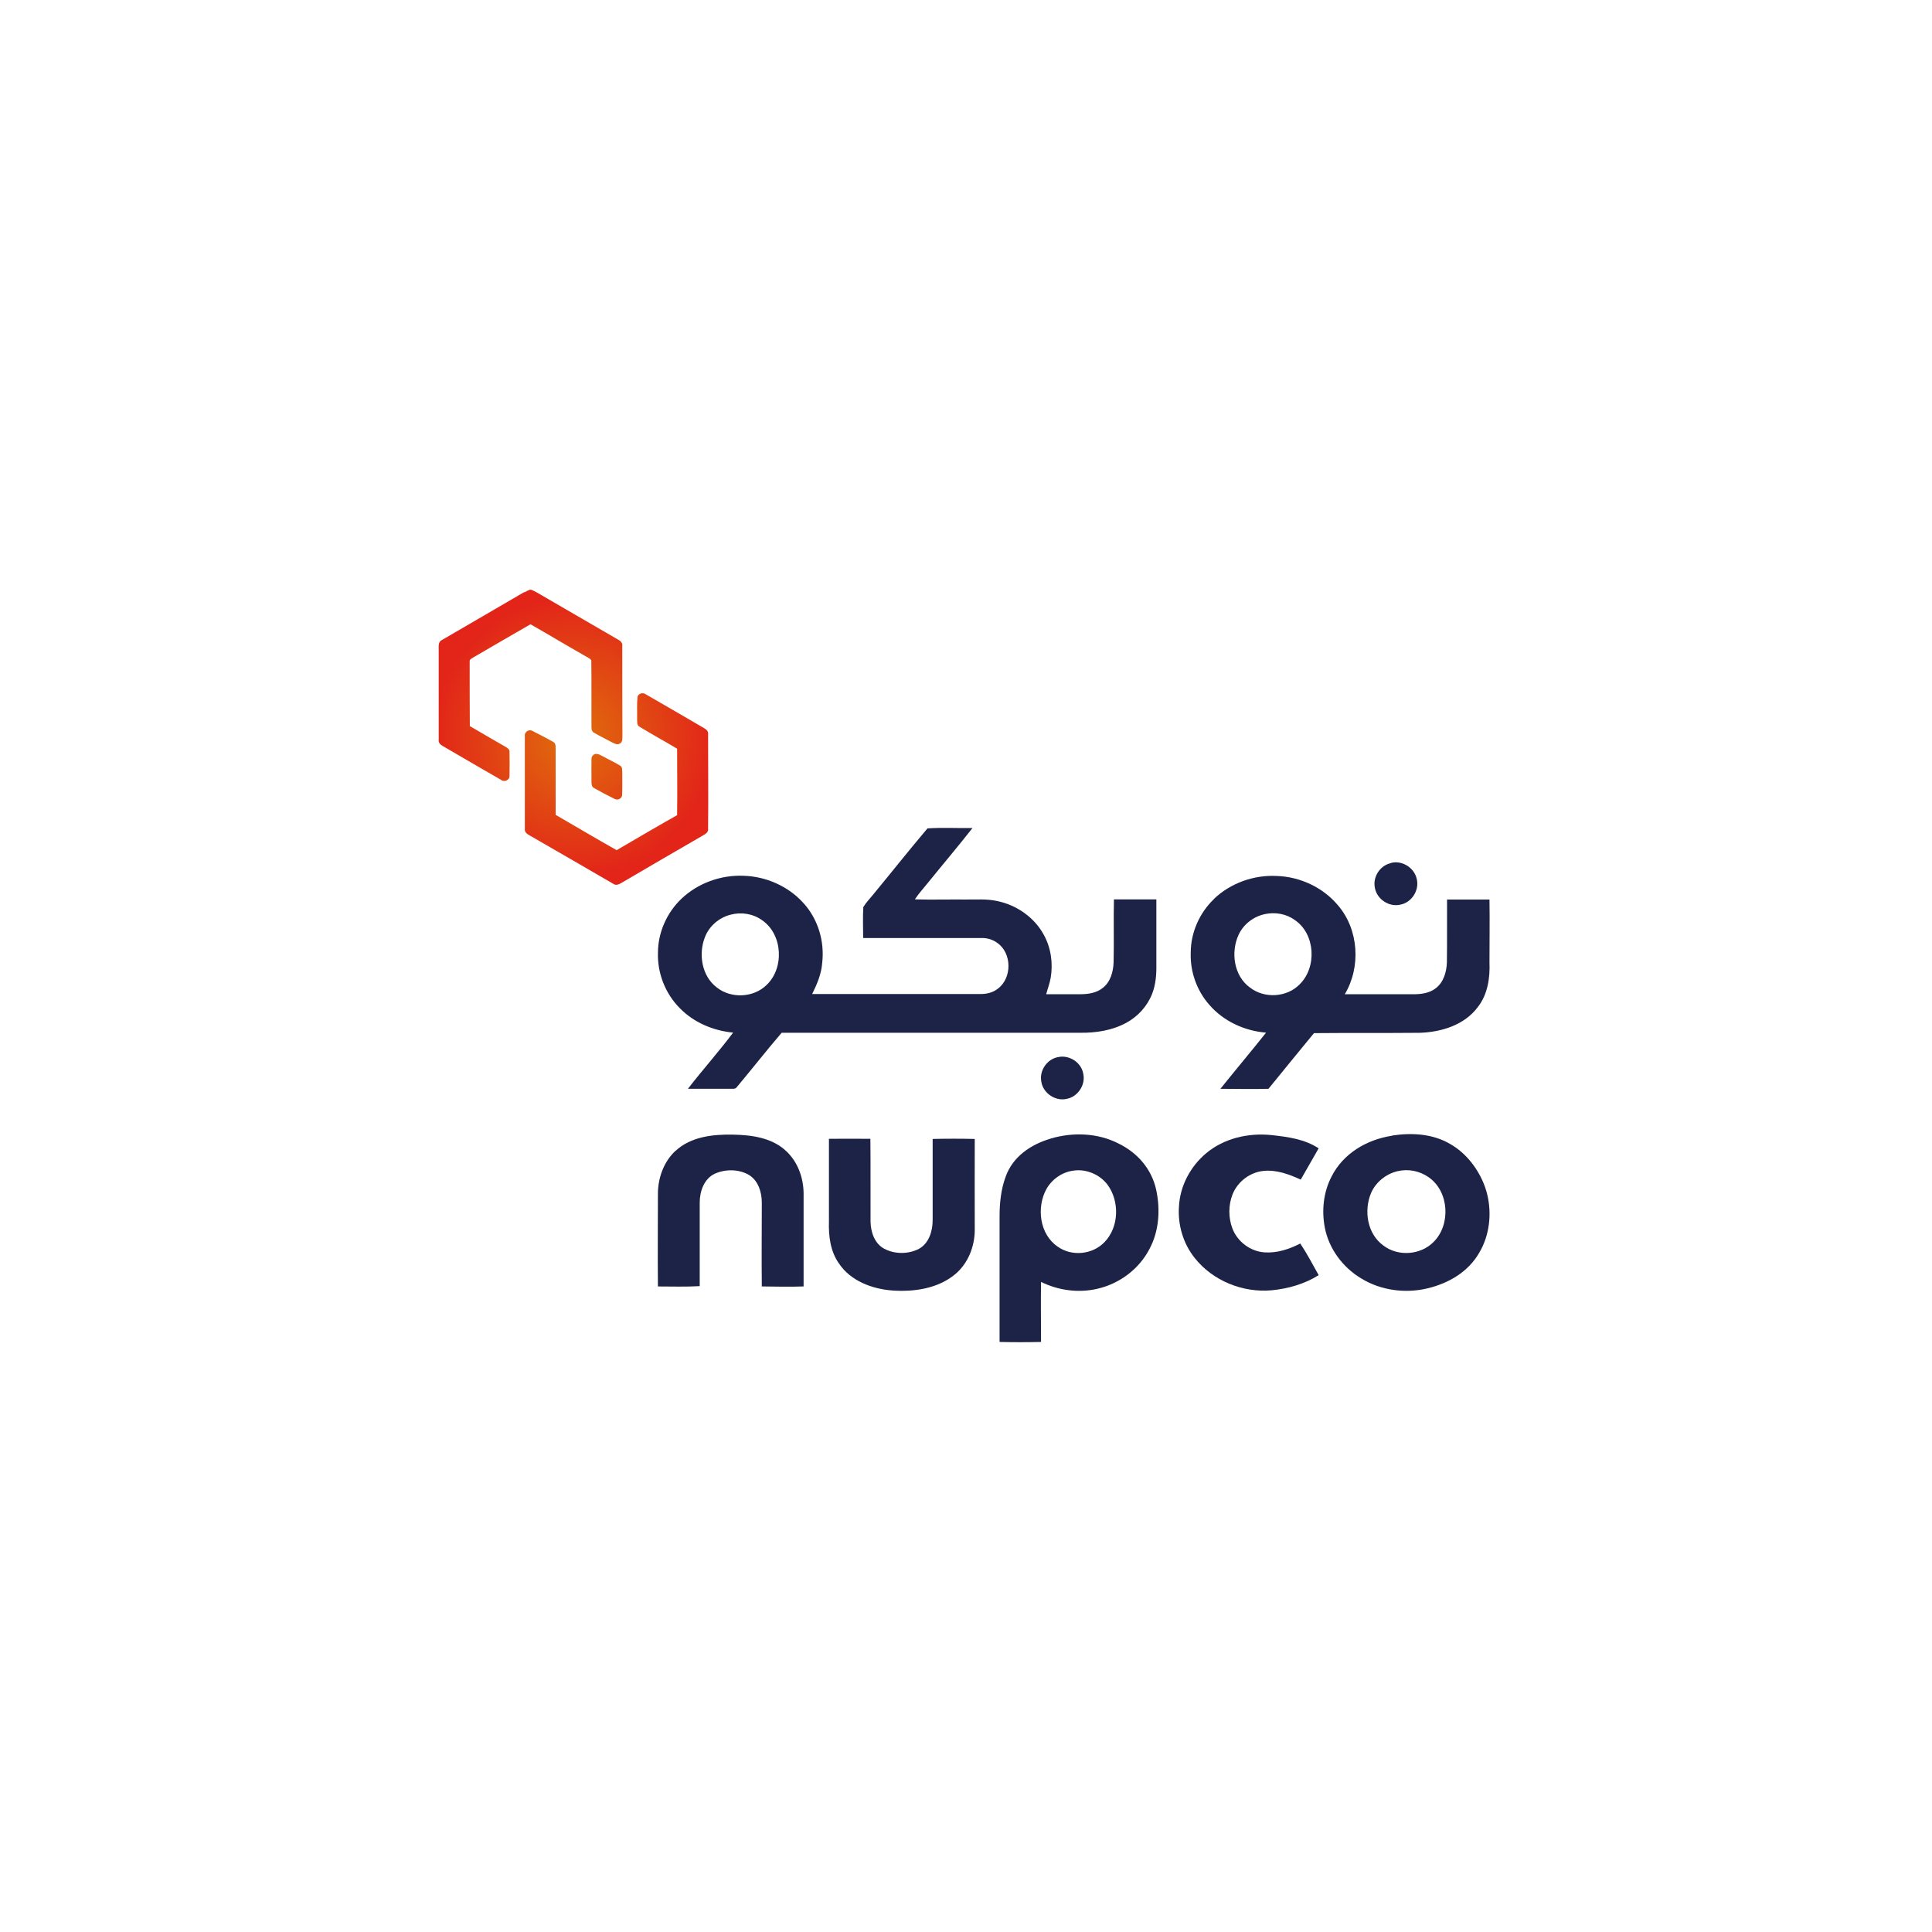
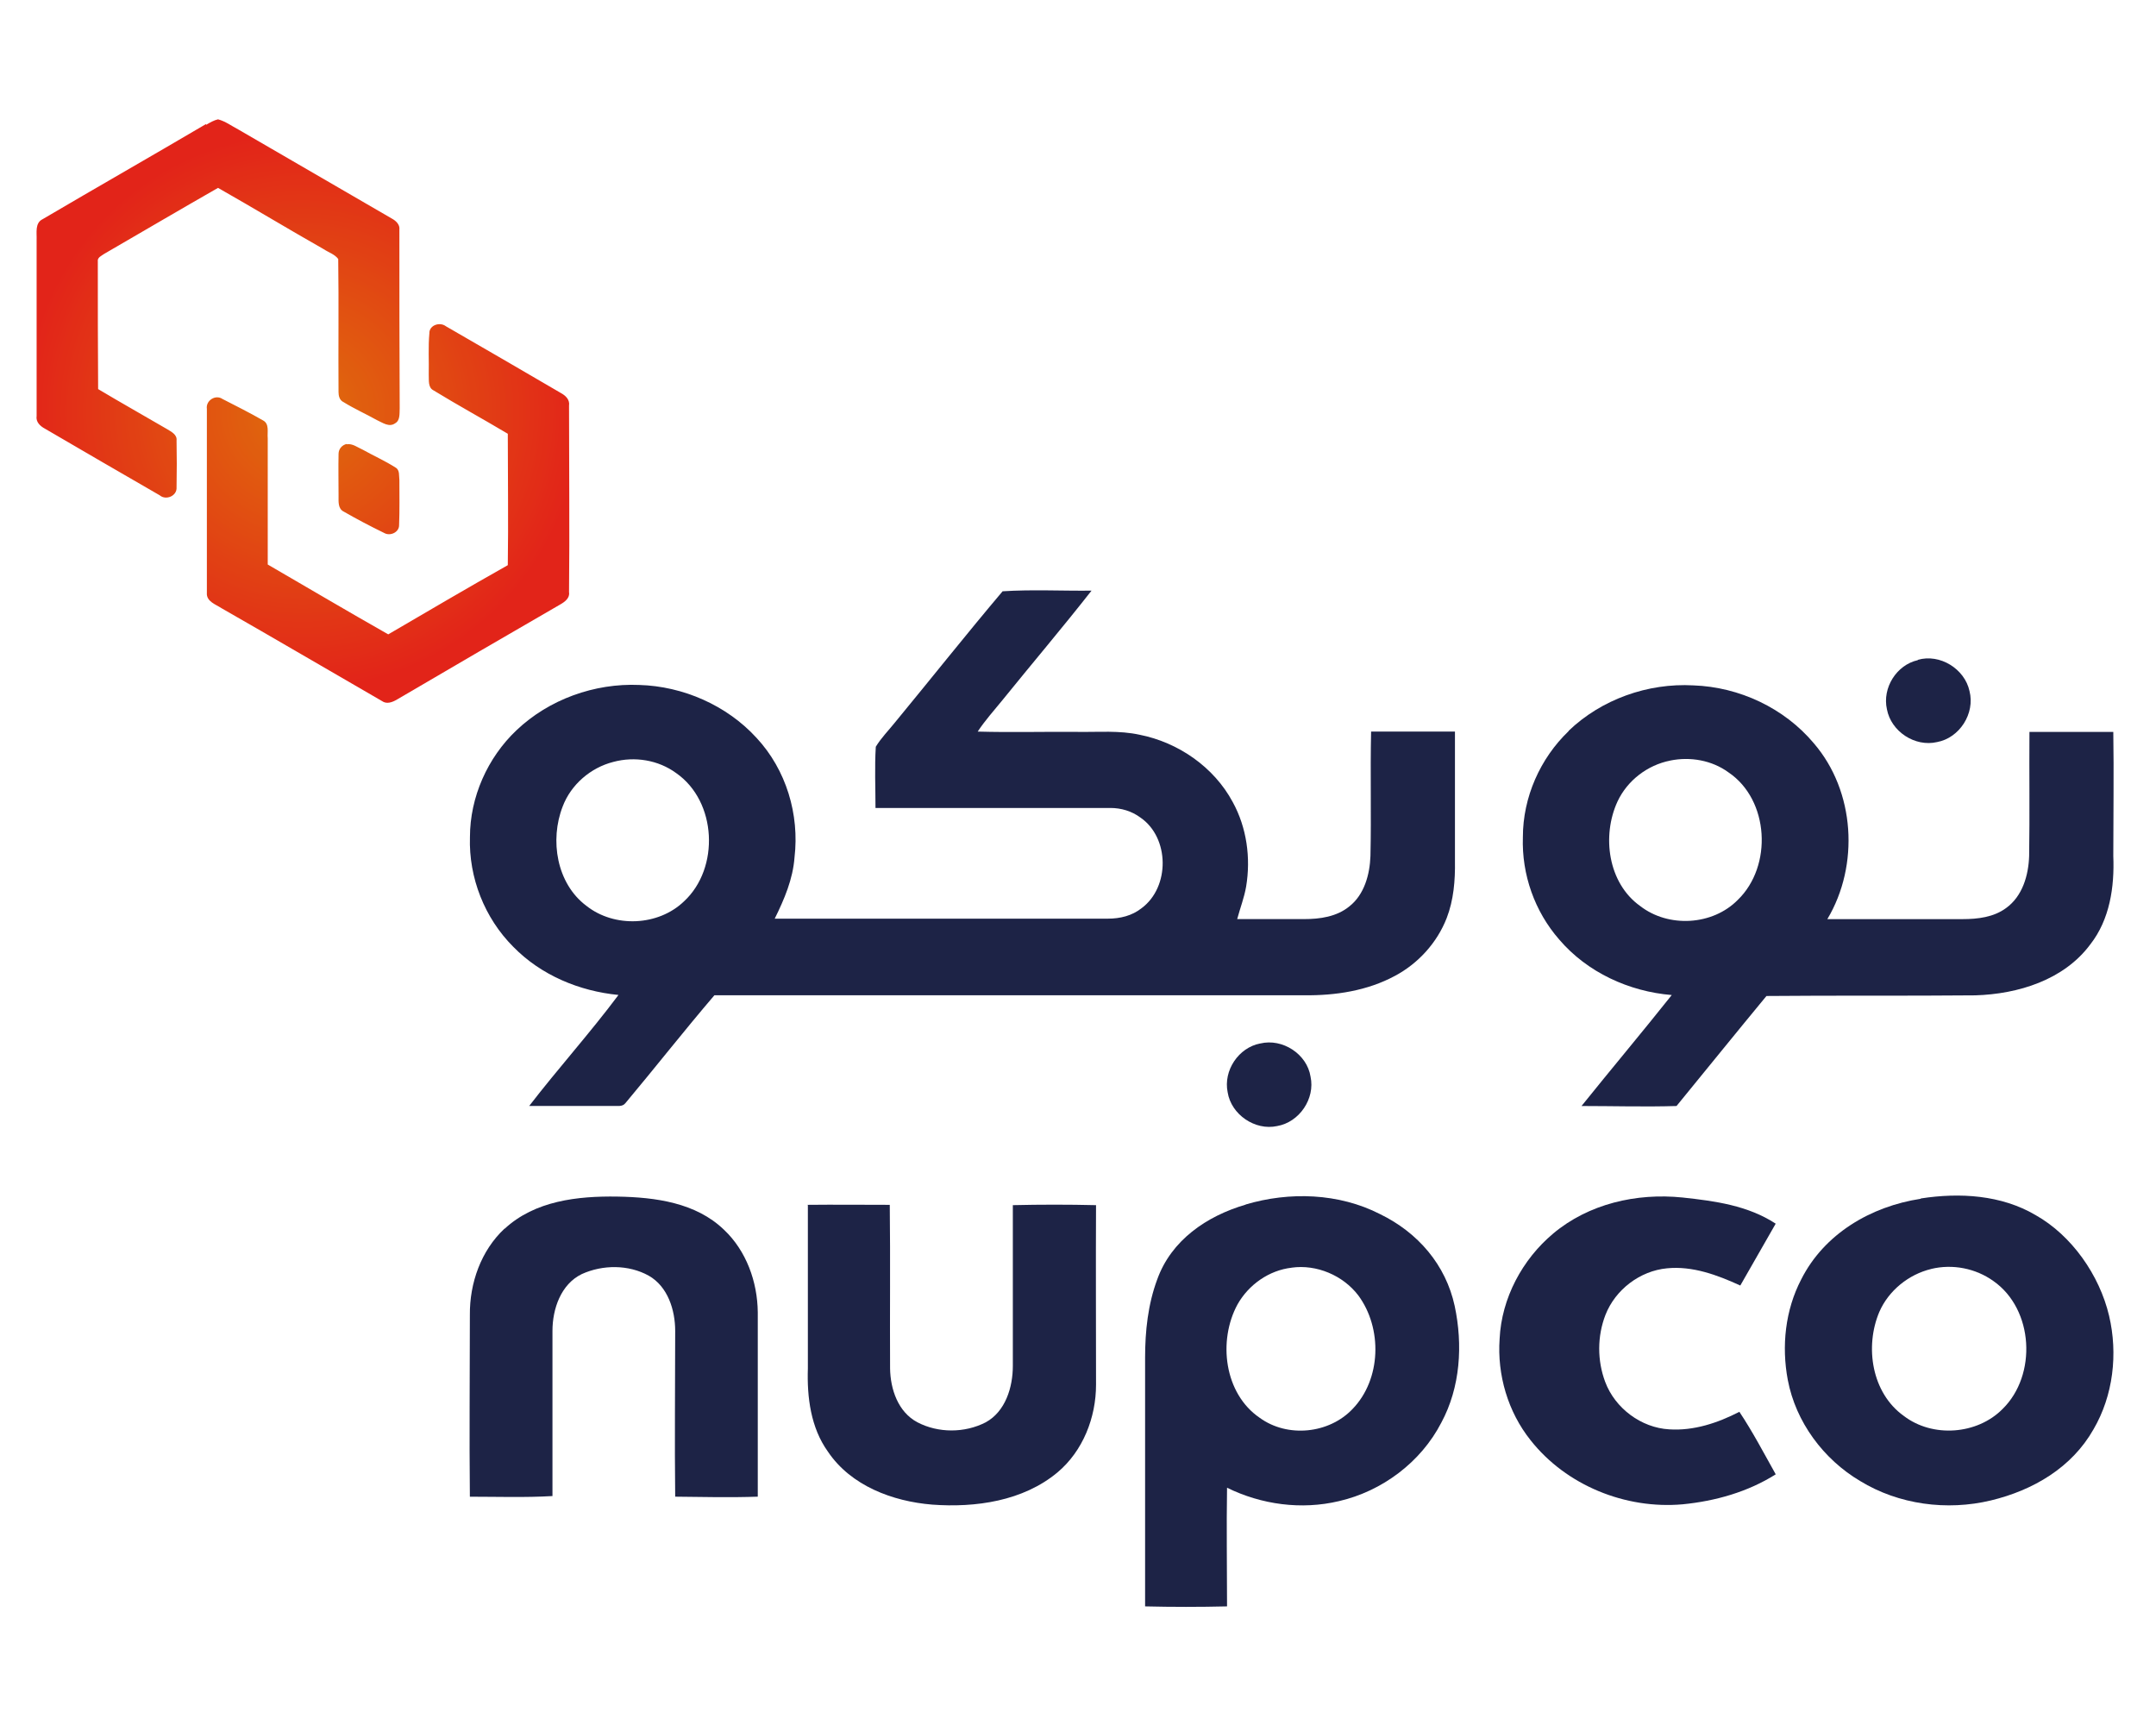
- <svg xmlns="http://www.w3.org/2000/svg" id="Layer_1" data-name="Layer 1" viewBox="0 0 1000 1000">
+ <svg xmlns="http://www.w3.org/2000/svg" width="1000" zoomAndPan="magnify" viewBox="0 0 750 600" height="800" preserveAspectRatio="xMidYMid meet" version="1.0">
  <defs>
-     <style>
-       .cls-1 {
-         fill: url(#radial-gradient);
-       }
- 
-       .cls-1, .cls-2 {
-         stroke-width: 0px;
-       }
- 
-       .cls-2 {
-         fill: #1d2346;
-       }
-     </style>
-     <radialGradient id="radial-gradient" cx="296.81" cy="381.57" fx="296.81" fy="381.57" r="73.16" gradientUnits="userSpaceOnUse">
-       <stop offset="0" stop-color="#e06e0c" />
-       <stop offset="1" stop-color="#e22419" />
+     <clipPath id="e74cdbbc00">
+       <path d="M 12 41 L 199 41 L 199 245 L 12 245 Z M 12 41 " clip-rule="nonzero" />
+     </clipPath>
+     <clipPath id="a2b7fe48ee">
+       <path d="M 71.738 43.395 C 73.066 42.609 74.395 41.84 75.844 41.508 C 78.395 42.172 80.609 43.832 82.934 45.055 C 100.68 55.375 118.531 65.68 136.277 76.004 C 137.727 76.785 139.16 78.113 138.934 79.879 C 138.934 100.629 138.934 121.254 139.039 142.004 C 138.934 143.77 139.266 146.215 137.488 147.211 C 135.375 148.766 133.051 146.984 131.059 146.094 C 127.285 143.98 123.301 142.215 119.527 139.879 C 118.082 139.215 117.762 137.66 117.762 136.332 C 117.656 120.91 117.867 105.488 117.656 90.082 C 116.434 88.422 114.215 87.758 112.555 86.641 C 100.242 79.656 88.156 72.336 75.844 65.348 C 62.641 72.895 49.449 80.652 36.246 88.301 C 35.359 88.965 33.805 89.523 34.027 90.957 C 34.027 105.715 34.027 120.457 34.137 135.336 C 42.117 140.102 50.219 144.645 58.203 149.309 C 59.652 150.199 61.645 151.195 61.418 153.188 C 61.523 158.621 61.523 164.051 61.418 169.496 C 61.645 172.484 57.75 174.16 55.547 172.273 C 42.238 164.621 28.93 156.852 15.621 149.098 C 13.961 148.207 12.406 146.77 12.738 144.66 L 12.738 83.441 C 12.844 80.996 12.074 77.555 14.848 76.227 C 33.711 65.137 52.785 54.258 71.633 43.168 Z M 149.375 115.492 C 149.707 112.941 153.148 111.945 155.141 113.5 C 168.449 121.148 181.758 128.918 195.066 136.676 C 196.727 137.566 198.281 139 197.949 141.113 C 197.949 162.738 198.176 184.375 197.949 205.996 C 198.281 207.992 196.5 209.332 194.961 210.207 C 175.992 221.191 157.039 232.18 138.176 243.27 C 136.516 244.266 134.512 245.035 132.852 243.828 C 114.215 233.066 95.699 222.203 77.066 211.551 C 75.07 210.223 71.738 209.227 71.965 206.223 L 71.965 142.215 C 71.527 139.332 74.953 137.113 77.398 138.773 C 82.164 141.219 86.828 143.543 91.477 146.215 C 93.801 147.434 92.922 150.316 93.137 152.43 L 93.137 196.355 C 107.109 204.457 120.977 212.664 135.055 220.648 C 148.922 212.547 162.672 204.457 176.645 196.582 C 176.871 181.387 176.645 166.07 176.645 150.875 C 168.102 145.773 159.348 141.008 150.809 135.785 C 148.816 134.789 149.254 132.242 149.148 130.355 C 149.254 125.48 148.922 120.59 149.375 115.824 Z M 120.645 154.527 C 122.637 154.195 124.418 155.645 126.184 156.414 C 129.957 158.527 133.941 160.293 137.605 162.629 C 139.16 163.52 138.723 165.512 138.934 166.961 C 138.934 172.168 139.039 177.492 138.828 182.715 C 138.828 185.156 135.719 186.594 133.621 185.371 C 128.852 183.047 124.191 180.602 119.543 177.934 C 117.551 176.938 117.773 174.492 117.773 172.605 C 117.773 167.73 117.668 162.738 117.773 157.848 C 117.773 156.188 118.996 154.742 120.656 154.41 L 120.656 154.516 Z M 120.645 154.527 " clip-rule="nonzero" />
+     </clipPath>
+     <radialGradient gradientTransform="matrix(1, 0, 0, 1, -288.8684, -363.8478)" gradientUnits="userSpaceOnUse" r="97.175" cx="394.238" id="e64cc19708" cy="506.82" fx="394.238" fy="506.82">
+       <stop stop-opacity="1" stop-color="rgb(87.842%, 43.025%, 4.729%)" offset="0" />
+       <stop stop-opacity="1" stop-color="rgb(87.849%, 42.741%, 4.778%)" offset="0.008" />
+       <stop stop-opacity="1" stop-color="rgb(87.859%, 42.401%, 4.837%)" offset="0.02" />
+       <stop stop-opacity="1" stop-color="rgb(87.869%, 42.062%, 4.898%)" offset="0.031" />
+       <stop stop-opacity="1" stop-color="rgb(87.878%, 41.722%, 4.958%)" offset="0.043" />
+       <stop stop-opacity="1" stop-color="rgb(87.888%, 41.382%, 5.017%)" offset="0.055" />
+       <stop stop-opacity="1" stop-color="rgb(87.897%, 41.042%, 5.077%)" offset="0.066" />
+       <stop stop-opacity="1" stop-color="rgb(87.906%, 40.701%, 5.136%)" offset="0.078" />
+       <stop stop-opacity="1" stop-color="rgb(87.915%, 40.361%, 5.196%)" offset="0.09" />
+       <stop stop-opacity="1" stop-color="rgb(87.924%, 40.021%, 5.255%)" offset="0.102" />
+       <stop stop-opacity="1" stop-color="rgb(87.933%, 39.68%, 5.315%)" offset="0.113" />
+       <stop stop-opacity="1" stop-color="rgb(87.943%, 39.342%, 5.374%)" offset="0.125" />
+       <stop stop-opacity="1" stop-color="rgb(87.952%, 39.001%, 5.434%)" offset="0.137" />
+       <stop stop-opacity="1" stop-color="rgb(87.961%, 38.661%, 5.493%)" offset="0.148" />
+       <stop stop-opacity="1" stop-color="rgb(87.97%, 38.321%, 5.554%)" offset="0.16" />
+       <stop stop-opacity="1" stop-color="rgb(87.979%, 37.981%, 5.614%)" offset="0.172" />
+       <stop stop-opacity="1" stop-color="rgb(87.988%, 37.64%, 5.673%)" offset="0.184" />
+       <stop stop-opacity="1" stop-color="rgb(87.997%, 37.3%, 5.733%)" offset="0.195" />
+       <stop stop-opacity="1" stop-color="rgb(88.008%, 36.96%, 5.792%)" offset="0.207" />
+       <stop stop-opacity="1" stop-color="rgb(88.017%, 36.621%, 5.852%)" offset="0.219" />
+       <stop stop-opacity="1" stop-color="rgb(88.026%, 36.281%, 5.911%)" offset="0.23" />
+       <stop stop-opacity="1" stop-color="rgb(88.036%, 35.941%, 5.971%)" offset="0.242" />
+       <stop stop-opacity="1" stop-color="rgb(88.043%, 35.657%, 6.021%)" offset="0.254" />
+       <stop stop-opacity="1" stop-color="rgb(88.049%, 35.431%, 6.061%)" offset="0.262" />
+       <stop stop-opacity="1" stop-color="rgb(88.055%, 35.204%, 6.1%)" offset="0.27" />
+       <stop stop-opacity="1" stop-color="rgb(88.062%, 34.976%, 6.14%)" offset="0.277" />
+       <stop stop-opacity="1" stop-color="rgb(88.068%, 34.75%, 6.18%)" offset="0.285" />
+       <stop stop-opacity="1" stop-color="rgb(88.074%, 34.523%, 6.221%)" offset="0.293" />
+       <stop stop-opacity="1" stop-color="rgb(88.08%, 34.297%, 6.261%)" offset="0.301" />
+       <stop stop-opacity="1" stop-color="rgb(88.086%, 34.07%, 6.3%)" offset="0.309" />
+       <stop stop-opacity="1" stop-color="rgb(88.092%, 33.844%, 6.34%)" offset="0.316" />
+       <stop stop-opacity="1" stop-color="rgb(88.098%, 33.617%, 6.38%)" offset="0.324" />
+       <stop stop-opacity="1" stop-color="rgb(88.104%, 33.389%, 6.419%)" offset="0.332" />
+       <stop stop-opacity="1" stop-color="rgb(88.11%, 33.163%, 6.459%)" offset="0.34" />
+       <stop stop-opacity="1" stop-color="rgb(88.116%, 32.936%, 6.499%)" offset="0.348" />
+       <stop stop-opacity="1" stop-color="rgb(88.123%, 32.71%, 6.538%)" offset="0.355" />
+       <stop stop-opacity="1" stop-color="rgb(88.129%, 32.483%, 6.578%)" offset="0.363" />
+       <stop stop-opacity="1" stop-color="rgb(88.135%, 32.256%, 6.618%)" offset="0.371" />
+       <stop stop-opacity="1" stop-color="rgb(88.141%, 32.03%, 6.657%)" offset="0.379" />
+       <stop stop-opacity="1" stop-color="rgb(88.148%, 31.802%, 6.697%)" offset="0.387" />
+       <stop stop-opacity="1" stop-color="rgb(88.155%, 31.577%, 6.737%)" offset="0.395" />
+       <stop stop-opacity="1" stop-color="rgb(88.161%, 31.349%, 6.776%)" offset="0.402" />
+       <stop stop-opacity="1" stop-color="rgb(88.167%, 31.123%, 6.816%)" offset="0.41" />
+       <stop stop-opacity="1" stop-color="rgb(88.173%, 30.896%, 6.856%)" offset="0.418" />
+       <stop stop-opacity="1" stop-color="rgb(88.179%, 30.669%, 6.897%)" offset="0.426" />
+       <stop stop-opacity="1" stop-color="rgb(88.185%, 30.443%, 6.937%)" offset="0.434" />
+       <stop stop-opacity="1" stop-color="rgb(88.191%, 30.215%, 6.976%)" offset="0.441" />
+       <stop stop-opacity="1" stop-color="rgb(88.197%, 29.99%, 7.016%)" offset="0.449" />
+       <stop stop-opacity="1" stop-color="rgb(88.203%, 29.762%, 7.056%)" offset="0.457" />
+       <stop stop-opacity="1" stop-color="rgb(88.21%, 29.535%, 7.095%)" offset="0.465" />
+       <stop stop-opacity="1" stop-color="rgb(88.216%, 29.309%, 7.135%)" offset="0.473" />
+       <stop stop-opacity="1" stop-color="rgb(88.222%, 29.082%, 7.175%)" offset="0.48" />
+       <stop stop-opacity="1" stop-color="rgb(88.228%, 28.856%, 7.214%)" offset="0.488" />
+       <stop stop-opacity="1" stop-color="rgb(88.234%, 28.629%, 7.254%)" offset="0.496" />
+       <stop stop-opacity="1" stop-color="rgb(88.242%, 28.345%, 7.303%)" offset="0.504" />
+       <stop stop-opacity="1" stop-color="rgb(88.251%, 28.004%, 7.362%)" offset="0.516" />
+       <stop stop-opacity="1" stop-color="rgb(88.26%, 27.666%, 7.422%)" offset="0.527" />
+       <stop stop-opacity="1" stop-color="rgb(88.269%, 27.325%, 7.483%)" offset="0.539" />
+       <stop stop-opacity="1" stop-color="rgb(88.278%, 26.985%, 7.542%)" offset="0.551" />
+       <stop stop-opacity="1" stop-color="rgb(88.289%, 26.645%, 7.602%)" offset="0.562" />
+       <stop stop-opacity="1" stop-color="rgb(88.298%, 26.305%, 7.661%)" offset="0.574" />
+       <stop stop-opacity="1" stop-color="rgb(88.307%, 25.964%, 7.721%)" offset="0.586" />
+       <stop stop-opacity="1" stop-color="rgb(88.316%, 25.624%, 7.78%)" offset="0.598" />
+       <stop stop-opacity="1" stop-color="rgb(88.326%, 25.284%, 7.84%)" offset="0.609" />
+       <stop stop-opacity="1" stop-color="rgb(88.335%, 24.945%, 7.899%)" offset="0.621" />
+       <stop stop-opacity="1" stop-color="rgb(88.342%, 24.661%, 7.95%)" offset="0.633" />
+       <stop stop-opacity="1" stop-color="rgb(88.348%, 24.434%, 7.99%)" offset="0.641" />
+       <stop stop-opacity="1" stop-color="rgb(88.354%, 24.208%, 8.029%)" offset="0.648" />
+       <stop stop-opacity="1" stop-color="rgb(88.361%, 23.981%, 8.069%)" offset="0.656" />
+       <stop stop-opacity="1" stop-color="rgb(88.367%, 23.755%, 8.109%)" offset="0.664" />
+       <stop stop-opacity="1" stop-color="rgb(88.373%, 23.528%, 8.148%)" offset="0.672" />
+       <stop stop-opacity="1" stop-color="rgb(88.379%, 23.3%, 8.189%)" offset="0.68" />
+       <stop stop-opacity="1" stop-color="rgb(88.385%, 23.074%, 8.229%)" offset="0.688" />
+       <stop stop-opacity="1" stop-color="rgb(88.391%, 22.847%, 8.269%)" offset="0.695" />
+       <stop stop-opacity="1" stop-color="rgb(88.397%, 22.621%, 8.308%)" offset="0.703" />
+       <stop stop-opacity="1" stop-color="rgb(88.403%, 22.394%, 8.348%)" offset="0.711" />
+       <stop stop-opacity="1" stop-color="rgb(88.409%, 22.168%, 8.388%)" offset="0.719" />
+       <stop stop-opacity="1" stop-color="rgb(88.416%, 21.941%, 8.427%)" offset="0.727" />
+       <stop stop-opacity="1" stop-color="rgb(88.423%, 21.713%, 8.467%)" offset="0.734" />
+       <stop stop-opacity="1" stop-color="rgb(88.429%, 21.487%, 8.507%)" offset="0.742" />
+       <stop stop-opacity="1" stop-color="rgb(88.435%, 21.26%, 8.546%)" offset="0.75" />
+       <stop stop-opacity="1" stop-color="rgb(88.443%, 20.976%, 8.595%)" offset="0.758" />
+       <stop stop-opacity="1" stop-color="rgb(88.452%, 20.636%, 8.655%)" offset="0.77" />
+       <stop stop-opacity="1" stop-color="rgb(88.461%, 20.297%, 8.714%)" offset="0.781" />
+       <stop stop-opacity="1" stop-color="rgb(88.47%, 19.957%, 8.775%)" offset="0.793" />
+       <stop stop-opacity="1" stop-color="rgb(88.48%, 19.617%, 8.835%)" offset="0.805" />
+       <stop stop-opacity="1" stop-color="rgb(88.487%, 19.333%, 8.885%)" offset="0.816" />
+       <stop stop-opacity="1" stop-color="rgb(88.493%, 19.107%, 8.925%)" offset="0.824" />
+       <stop stop-opacity="1" stop-color="rgb(88.499%, 18.88%, 8.965%)" offset="0.832" />
+       <stop stop-opacity="1" stop-color="rgb(88.506%, 18.654%, 9.004%)" offset="0.84" />
+       <stop stop-opacity="1" stop-color="rgb(88.512%, 18.427%, 9.044%)" offset="0.848" />
+       <stop stop-opacity="1" stop-color="rgb(88.518%, 18.199%, 9.084%)" offset="0.855" />
+       <stop stop-opacity="1" stop-color="rgb(88.524%, 17.973%, 9.123%)" offset="0.863" />
+       <stop stop-opacity="1" stop-color="rgb(88.53%, 17.746%, 9.163%)" offset="0.871" />
+       <stop stop-opacity="1" stop-color="rgb(88.538%, 17.462%, 9.212%)" offset="0.879" />
+       <stop stop-opacity="1" stop-color="rgb(88.547%, 17.122%, 9.271%)" offset="0.891" />
+       <stop stop-opacity="1" stop-color="rgb(88.556%, 16.783%, 9.331%)" offset="0.902" />
+       <stop stop-opacity="1" stop-color="rgb(88.565%, 16.499%, 9.381%)" offset="0.914" />
+       <stop stop-opacity="1" stop-color="rgb(88.571%, 16.272%, 9.421%)" offset="0.922" />
+       <stop stop-opacity="1" stop-color="rgb(88.577%, 16.046%, 9.46%)" offset="0.93" />
+       <stop stop-opacity="1" stop-color="rgb(88.583%, 15.819%, 9.502%)" offset="0.938" />
+       <stop stop-opacity="1" stop-color="rgb(88.591%, 15.535%, 9.55%)" offset="0.945" />
+       <stop stop-opacity="1" stop-color="rgb(88.599%, 15.253%, 9.601%)" offset="0.957" />
+       <stop stop-opacity="1" stop-color="rgb(88.605%, 15.025%, 9.641%)" offset="0.965" />
+       <stop stop-opacity="1" stop-color="rgb(88.612%, 14.742%, 9.689%)" offset="0.973" />
+       <stop stop-opacity="1" stop-color="rgb(88.62%, 14.459%, 9.74%)" offset="0.984" />
+       <stop stop-opacity="1" stop-color="rgb(88.626%, 14.232%, 9.779%)" offset="0.992" />
+       <stop stop-opacity="1" stop-color="rgb(88.629%, 14.119%, 9.799%)" offset="1" />
    </radialGradient>
  </defs>
-   <g>
-     <path class="cls-2" d="M480.06,428.77c7.77-.5,15.53-.08,23.29-.17-7.6,9.69-15.61,19.12-23.38,28.73-2.17,2.67-4.51,5.26-6.43,8.18,8.77.25,17.45,0,26.21.08,5.43.08,10.85-.42,16.2.75,10.1,2,19.45,8.43,24.38,17.62,3.67,6.68,4.76,14.62,3.51,22.13-.5,2.92-1.59,5.68-2.34,8.52h17.53c4.09,0,8.52-.59,11.86-3.34,3.92-3.09,5.34-8.35,5.51-13.19.25-10.86-.08-21.71.17-32.57h21.96v33.9c.08,5.09-.33,10.19-2.17,14.95-2.51,6.43-7.43,11.86-13.53,15.11-7.26,3.92-15.61,5.18-23.71,5.09h-154.54c-7.93,9.27-15.45,18.87-23.29,28.23-.84,1.09-2.25.67-3.42.75h-21.79c7.6-9.86,15.95-19.12,23.38-29.06-10.27-1-20.29-5.18-27.55-12.61-7.52-7.52-11.69-18.12-11.35-28.73,0-10.44,4.59-20.79,12.19-27.98,8.52-8.1,20.46-12.36,32.14-11.86,11.52.33,22.96,5.35,30.73,13.86,7.77,8.35,11.27,20.04,9.94,31.31-.42,5.68-2.67,10.94-5.18,16.03h87.25c3.17,0,6.34-.75,8.85-2.76,7.43-5.51,7.35-18.46-.33-23.72-2.25-1.67-5.01-2.51-7.85-2.51h-61.53c0-5.35-.25-10.69.08-16.03,1.42-2.34,3.34-4.26,5.01-6.35,9.44-11.44,18.7-23.13,28.31-34.49l-.08.08h0ZM378.11,473.45c-5.93,1.5-11.1,5.93-13.27,11.69-3.42,8.77-1.59,20.13,6.18,25.97,7.35,5.84,18.87,5.35,25.63-1.17,9.35-8.68,8.6-26.14-2.09-33.57-4.68-3.43-10.85-4.43-16.45-2.92h0Z" />
-     <path class="cls-2" d="M719.76,446.72c5.76-1.67,12.27,2.34,13.53,8.18,1.5,5.84-2.59,12.28-8.52,13.36-5.76,1.33-12.02-2.76-13.11-8.6-1.25-5.6,2.51-11.61,8.1-12.86v-.08Z" />
-     <path class="cls-2" d="M628.26,465.35c8.6-8.27,20.79-12.61,32.73-11.94,12.02.42,23.8,5.93,31.56,15.2,10.77,12.53,11.94,31.9,3.51,46.01h35.4c4.01,0,8.18-.5,11.44-2.92,4.26-3.09,5.84-8.52,6.01-13.61.17-10.86,0-21.63.08-32.49h21.96c.17,10.86,0,21.63,0,32.49.33,8.1-.92,16.62-6.01,23.13-6.93,9.35-18.95,13.03-30.14,13.36-18.2.17-36.49,0-54.69.17-7.93,9.6-15.7,19.21-23.55,28.81-8.26.25-16.62,0-24.88,0,7.85-9.77,15.86-19.29,23.63-29.06-11.19-.92-22.12-5.93-29.47-14.53-6.43-7.35-9.85-17.04-9.52-26.81,0-10.44,4.51-20.63,12.02-27.81h-.09ZM654.89,473.11c-5.93,1.17-11.19,5.18-13.78,10.69-4.17,9.02-2.51,21.38,5.93,27.39,7.43,5.76,18.95,5.09,25.55-1.59,9.18-8.85,8.26-26.22-2.42-33.41-4.34-3.17-10.02-4.17-15.28-3.09h0Z" />
-     <path class="cls-2" d="M547.52,547.19c5.84-1.42,12.27,2.76,13.19,8.68,1.25,5.76-2.92,11.94-8.77,12.94-5.76,1.25-12.02-3.01-12.94-8.85-1.17-5.68,2.84-11.69,8.52-12.78Z" />
-     <path class="cls-2" d="M349.64,595.71c7.93-7.35,19.12-8.6,29.56-8.43,9.94.17,20.54,1.59,27.89,8.68,5.84,5.51,8.77,13.61,8.85,21.63v48.27c-7.18.25-14.45.08-21.63,0-.17-14.45,0-28.98,0-43.42,0-5.43-1.92-11.61-6.93-14.45-5.26-2.92-12.02-2.92-17.53-.42-5.51,2.67-7.68,9.19-7.68,14.87v43.26c-7.18.42-14.45.17-21.63.17-.17-15.87,0-31.73,0-47.6-.08-8.35,2.92-16.87,9.1-22.63v.08h0Z" />
-     <path class="cls-2" d="M543.68,589.36c11.52-3.43,24.46-3.01,35.24,2.51,9.94,4.84,17.2,13.28,19.54,24.05,2.17,10.19,1.5,21.3-3.51,30.57-5.34,10.36-15.53,17.95-26.8,20.54-9.85,2.34-20.29.92-29.31-3.51-.17,10.36,0,20.71,0,31.07-7.18.17-14.36.17-21.46,0v-65.14c0-6.93.75-13.95,3.17-20.46,3.67-10.27,12.94-16.62,23.21-19.62h-.08,0ZM555.78,605.9c-5.93.67-11.27,4.43-14.19,9.6-5.18,9.52-3.51,23.38,5.84,29.73,7.26,5.26,18.12,4.17,24.29-2.34,7.52-7.77,7.85-21.13,1.5-29.73-4.01-5.26-10.94-8.18-17.45-7.27h0Z" />
-     <path class="cls-2" d="M624.25,596.96c9.27-7.77,21.79-10.69,33.9-9.44,8.52.92,17.11,2.09,24.38,6.85-3.09,5.43-6.18,10.77-9.27,16.2-6.01-2.76-12.53-5.18-19.2-4.51-7.1.67-13.53,5.6-16.11,12.19-2.17,5.6-2.17,11.94-.08,17.54,2.59,6.93,9.44,12.03,16.78,12.44,6.43.42,12.69-1.67,18.37-4.59,3.51,5.26,6.43,10.86,9.52,16.37-7.26,4.59-15.78,7.01-24.38,7.85-14.94,1.33-30.48-4.93-39.83-16.79-5.93-7.43-8.77-17.12-8.1-26.55.5-10.6,5.93-20.79,14.03-27.56h0Z" />
-     <path class="cls-2" d="M720.51,587.77c10.27-1.59,21.12-.92,30.06,4.34,9.52,5.35,16.78,15.78,19.28,26.39,2.34,9.94,1.09,20.88-4.09,29.73-5.68,10.02-15.78,15.95-26.88,18.62-11.52,2.76-24.13,1.09-34.23-5.09-9.6-5.68-16.87-15.45-18.95-26.47-1.67-8.85-.67-18.29,3.51-26.31,6.01-11.94,18.2-19.13,31.31-21.13v-.08h0ZM723.27,606.23c-5.93,1.42-11.19,5.68-13.61,11.27-3.84,9.1-2,21.21,6.43,27.22,7.52,5.76,19.2,4.93,25.88-1.84,9.02-8.85,8.18-26.06-2.42-33.49-4.68-3.34-10.69-4.51-16.28-3.17Z" />
-     <path class="cls-2" d="M428.88,589.44c7.18-.08,14.45,0,21.63,0,.17,14.62,0,28.23.08,42.84.08,5.43,2.09,11.44,7.18,14.11,5.43,2.84,12.36,2.84,17.87,0,5.18-2.84,7.1-9.19,7.1-14.78v-42.09c7.26-.17,14.53-.17,21.79,0-.08,16.03,0,30.98,0,47.02,0,8.6-3.42,17.37-10.1,22.97-9.02,7.52-21.46,9.27-32.81,8.43-10.35-.84-21.29-4.93-27.3-13.86-4.51-6.26-5.51-14.28-5.26-21.8v-42.76l-.17-.08h0Z" />
+   <path fill="#1d2346" d="M 348.77 205.664 C 359.094 205 369.398 205.559 379.707 205.441 C 369.613 218.312 358.973 230.836 348.652 243.602 C 345.77 247.148 342.66 250.586 340.109 254.465 C 351.762 254.797 363.289 254.465 374.926 254.57 C 382.137 254.68 389.336 254.016 396.441 255.566 C 409.859 258.227 422.277 266.766 428.824 278.973 C 433.699 287.844 435.148 298.391 433.488 308.367 C 432.824 312.246 431.375 315.91 430.379 319.684 L 453.664 319.684 C 459.098 319.684 464.98 318.898 469.418 315.246 C 474.621 311.141 476.508 304.156 476.734 297.727 C 477.066 283.301 476.629 268.891 476.961 254.465 L 506.129 254.465 L 506.129 299.492 C 506.234 306.254 505.691 313.027 503.246 319.352 C 499.914 327.891 493.379 335.105 485.277 339.422 C 475.633 344.629 464.543 346.301 453.781 346.18 L 248.516 346.18 C 237.98 358.496 227.992 371.246 217.578 383.68 C 216.465 385.125 214.59 384.566 213.039 384.676 L 184.094 384.676 C 194.191 371.578 205.281 359.277 215.148 346.074 C 201.508 344.746 188.199 339.195 178.555 329.324 C 168.566 319.336 163.027 305.258 163.48 291.164 C 163.48 277.297 169.578 263.551 179.672 254 C 190.988 243.242 206.848 237.582 222.363 238.246 C 237.664 238.688 252.859 245.355 263.18 256.656 C 273.5 267.75 278.148 283.277 276.383 298.246 C 275.824 305.789 272.836 312.777 269.5 319.535 L 385.391 319.535 C 389.602 319.535 393.812 318.539 397.145 315.871 C 407.016 308.551 406.91 291.352 396.707 284.363 C 393.719 282.148 390.055 281.031 386.281 281.031 L 304.555 281.031 C 304.555 273.926 304.223 266.832 304.66 259.738 C 306.547 256.629 309.098 254.082 311.316 251.305 C 323.852 236.109 336.152 220.582 348.918 205.492 L 348.812 205.598 Z M 213.355 265.012 C 205.48 267.004 198.613 272.887 195.73 280.539 C 191.188 292.188 193.617 307.277 203.938 315.035 C 213.703 322.789 229.004 322.141 237.98 313.48 C 250.402 301.949 249.406 278.758 235.207 268.891 C 228.988 264.336 220.793 263.008 213.355 265.012 Z M 213.355 265.012 " fill-opacity="1" fill-rule="nonzero" />
+   <path fill="#1d2346" d="M 667.152 229.508 C 674.805 227.289 683.449 232.617 685.125 240.375 C 687.117 248.129 681.684 256.684 673.809 258.117 C 666.156 259.887 657.844 254.453 656.395 246.695 C 654.734 239.258 659.727 231.273 667.152 229.613 Z M 667.152 229.508 " fill-opacity="1" fill-rule="nonzero" />
+   <path fill="#1d2346" d="M 545.617 254.254 C 557.039 243.27 573.23 237.504 589.09 238.395 C 605.059 238.953 620.703 246.27 631.012 258.582 C 645.316 275.227 646.871 300.953 635.672 319.695 L 682.695 319.695 C 688.02 319.695 693.559 319.031 697.887 315.816 C 703.547 311.715 705.645 304.5 705.871 297.738 C 706.098 283.316 705.871 269.012 705.977 254.586 L 735.145 254.586 C 735.371 269.012 735.145 283.316 735.145 297.738 C 735.586 308.5 733.926 319.816 727.164 328.461 C 717.957 340.883 701.992 345.77 687.129 346.207 C 662.957 346.434 638.66 346.207 614.488 346.434 C 603.953 359.184 593.633 371.949 583.207 384.699 C 572.234 385.031 561.133 384.699 550.16 384.699 C 560.586 371.723 571.227 359.078 581.547 346.102 C 566.684 344.879 552.168 338.227 542.402 326.801 C 533.863 317.039 529.32 304.168 529.758 291.191 C 529.758 277.324 535.75 263.789 545.723 254.254 L 545.605 254.254 Z M 580.988 264.559 C 573.113 266.113 566.125 271.441 562.688 278.758 C 557.148 290.742 559.352 307.156 570.562 315.141 C 580.43 322.789 595.734 321.902 604.5 313.027 C 616.691 301.273 615.469 278.203 601.285 268.652 C 595.52 264.441 587.977 263.113 580.988 264.547 Z M 580.988 264.559 " fill-opacity="1" fill-rule="nonzero" />
+   <path fill="#1d2346" d="M 438.375 362.957 C 446.133 361.07 454.672 366.625 455.895 374.488 C 457.555 382.137 452.016 390.348 444.246 391.676 C 436.594 393.336 428.281 387.676 427.059 379.918 C 425.504 372.375 430.832 364.391 438.375 362.945 Z M 438.375 362.957 " fill-opacity="1" fill-rule="nonzero" />
+   <path fill="#1d2346" d="M 175.539 427.402 C 186.074 417.641 200.938 415.98 214.805 416.207 C 228.008 416.434 242.086 418.32 251.848 427.734 C 259.605 435.055 263.496 445.812 263.605 456.465 L 263.605 520.582 C 254.066 520.914 244.41 520.688 234.875 520.582 C 234.648 501.387 234.875 482.09 234.875 462.906 C 234.875 455.695 232.324 447.488 225.668 443.715 C 218.684 439.836 209.703 439.836 202.387 443.156 C 195.066 446.703 192.184 455.363 192.184 462.906 L 192.184 520.367 C 182.648 520.926 172.992 520.594 163.453 520.594 C 163.227 499.516 163.453 478.449 163.453 457.371 C 163.348 446.277 167.332 434.961 175.543 427.312 L 175.543 427.418 Z M 175.539 427.402 " fill-opacity="1" fill-rule="nonzero" />
+   <path fill="#1d2346" d="M 433.273 418.969 C 448.574 414.414 465.762 414.973 480.082 422.305 C 493.285 428.73 502.93 439.941 506.035 454.246 C 508.918 467.781 508.027 482.539 501.375 494.852 C 494.281 508.613 480.746 518.695 465.777 522.133 C 452.695 525.242 438.828 523.355 426.848 517.473 C 426.621 531.234 426.848 544.98 426.848 558.742 C 417.309 558.969 407.773 558.969 398.34 558.742 L 398.34 472.219 C 398.34 463.016 399.336 453.691 402.551 445.043 C 407.426 431.402 419.738 422.969 433.379 418.984 L 433.273 418.984 Z M 449.348 440.938 C 441.469 441.828 434.379 446.824 430.5 453.691 C 423.617 466.336 425.836 484.746 438.254 493.18 C 447.898 500.164 462.324 498.719 470.52 490.07 C 480.508 479.75 480.945 462.004 472.512 450.582 C 467.184 443.594 457.98 439.719 449.332 440.926 Z M 449.348 440.938 " fill-opacity="1" fill-rule="nonzero" />
+   <path fill="#1d2346" d="M 540.293 429.062 C 552.605 418.742 569.234 414.867 585.32 416.527 C 596.637 417.746 608.047 419.301 617.703 425.625 C 613.598 432.836 609.492 439.93 605.391 447.141 C 597.406 443.477 588.746 440.262 579.887 441.152 C 570.457 442.043 561.914 448.59 558.488 457.344 C 555.605 464.781 555.605 473.203 558.383 480.641 C 561.824 489.844 570.922 496.617 580.672 497.164 C 589.211 497.723 597.527 494.945 605.07 491.066 C 609.734 498.055 613.609 505.492 617.715 512.809 C 608.074 518.906 596.754 522.121 585.332 523.238 C 565.488 525.004 544.848 516.688 532.43 500.938 C 524.551 491.066 520.781 478.195 521.668 465.672 C 522.332 451.59 529.547 438.055 540.305 429.062 Z M 540.293 429.062 " fill-opacity="1" fill-rule="nonzero" />
+   <path fill="#1d2346" d="M 668.148 416.859 C 681.789 414.746 696.203 415.637 708.078 422.621 C 720.723 429.727 730.363 443.582 733.684 457.676 C 736.793 470.879 735.133 485.41 728.254 497.164 C 720.707 510.473 707.293 518.348 692.551 521.895 C 677.246 525.562 660.5 523.344 647.082 515.137 C 634.332 507.59 624.676 494.613 621.914 479.977 C 619.695 468.223 621.023 455.684 626.574 445.031 C 634.559 429.172 650.75 419.621 668.164 416.965 L 668.164 416.859 Z M 671.816 441.379 C 663.938 443.262 656.953 448.922 653.738 456.348 C 648.637 468.434 651.082 484.52 662.277 492.5 C 672.266 500.152 687.781 499.051 696.652 490.059 C 708.633 478.301 707.52 455.441 693.438 445.574 C 687.223 441.137 679.238 439.582 671.816 441.363 Z M 671.816 441.379 " fill-opacity="1" fill-rule="nonzero" />
+   <path fill="#1d2346" d="M 280.793 419.074 C 290.328 418.969 299.984 419.074 309.523 419.074 C 309.746 438.496 309.523 456.574 309.629 475.977 C 309.734 483.191 312.402 491.172 319.164 494.719 C 326.379 498.492 335.582 498.492 342.902 494.719 C 349.781 490.949 352.332 482.512 352.332 475.09 L 352.332 419.184 C 361.973 418.957 371.629 418.957 381.273 419.184 C 381.168 440.473 381.273 460.332 381.273 481.637 C 381.273 493.059 376.73 504.707 367.859 512.145 C 355.879 522.133 339.355 524.461 324.277 523.344 C 310.531 522.227 296 516.797 288.016 504.934 C 282.027 496.617 280.699 485.965 281.031 475.977 L 281.031 419.184 L 280.805 419.074 Z M 280.793 419.074 " fill-opacity="1" fill-rule="nonzero" />
+   <g clip-path="url(#e74cdbbc00)">
+     <g clip-path="url(#a2b7fe48ee)">
+       <path fill="url(#e64cc19708)" d="M 12.074 41.508 L 12.074 245.035 L 198.281 245.035 L 198.281 41.508 Z M 12.074 41.508 " fill-rule="nonzero" />
+     </g>
  </g>
-   <path class="cls-1" d="M271.49,306.6c1-.59,2-1.17,3.09-1.42,1.92.5,3.59,1.75,5.34,2.67,13.36,7.77,26.8,15.53,40.16,23.3,1.09.59,2.17,1.59,2,2.92,0,15.62,0,31.15.08,46.77-.08,1.33.17,3.17-1.17,3.92-1.59,1.17-3.34-.17-4.84-.84-2.84-1.59-5.84-2.92-8.68-4.68-1.09-.5-1.33-1.67-1.33-2.67-.08-11.61.08-23.22-.08-34.82-.92-1.25-2.59-1.75-3.84-2.59-9.27-5.26-18.37-10.77-27.64-16.03-9.94,5.68-19.87,11.52-29.81,17.28-.67.5-1.84.92-1.67,2,0,11.11,0,22.21.08,33.41,6.01,3.59,12.11,7.01,18.12,10.52,1.09.67,2.59,1.42,2.42,2.92.08,4.09.08,8.18,0,12.28.17,2.25-2.76,3.51-4.42,2.09-10.02-5.76-20.04-11.61-30.06-17.45-1.25-.67-2.42-1.75-2.17-3.34v-46.09c.08-1.84-.5-4.43,1.59-5.43,14.2-8.35,28.56-16.54,42.75-24.89l.08.17h0ZM329.94,360.88c.25-1.92,2.84-2.67,4.34-1.5,10.02,5.76,20.04,11.61,30.06,17.45,1.25.67,2.42,1.75,2.17,3.34,0,16.28.17,32.57,0,48.85.25,1.5-1.09,2.51-2.25,3.17-14.28,8.27-28.55,16.54-42.75,24.89-1.25.75-2.76,1.33-4.01.42-14.03-8.1-27.97-16.28-42-24.3-1.5-1-4.01-1.75-3.84-4.01v-48.19c-.33-2.17,2.25-3.84,4.09-2.59,3.59,1.84,7.1,3.59,10.6,5.6,1.75.92,1.09,3.09,1.25,4.68v33.07c10.52,6.1,20.96,12.28,31.56,18.29,10.44-6.1,20.79-12.19,31.31-18.12.17-11.44,0-22.97,0-34.41-6.43-3.84-13.02-7.43-19.45-11.36-1.5-.75-1.17-2.67-1.25-4.09.08-3.67-.17-7.35.17-10.94v-.25h0ZM308.31,390.27c1.5-.25,2.84.84,4.17,1.42,2.84,1.59,5.84,2.92,8.6,4.68,1.17.67.84,2.17,1,3.26,0,3.92.08,7.93-.08,11.86,0,1.84-2.34,2.92-3.92,2-3.59-1.75-7.1-3.59-10.6-5.6-1.5-.75-1.33-2.59-1.33-4.01,0-3.67-.08-7.43,0-11.11,0-1.25.92-2.34,2.17-2.59v.08h0Z" />
</svg>
